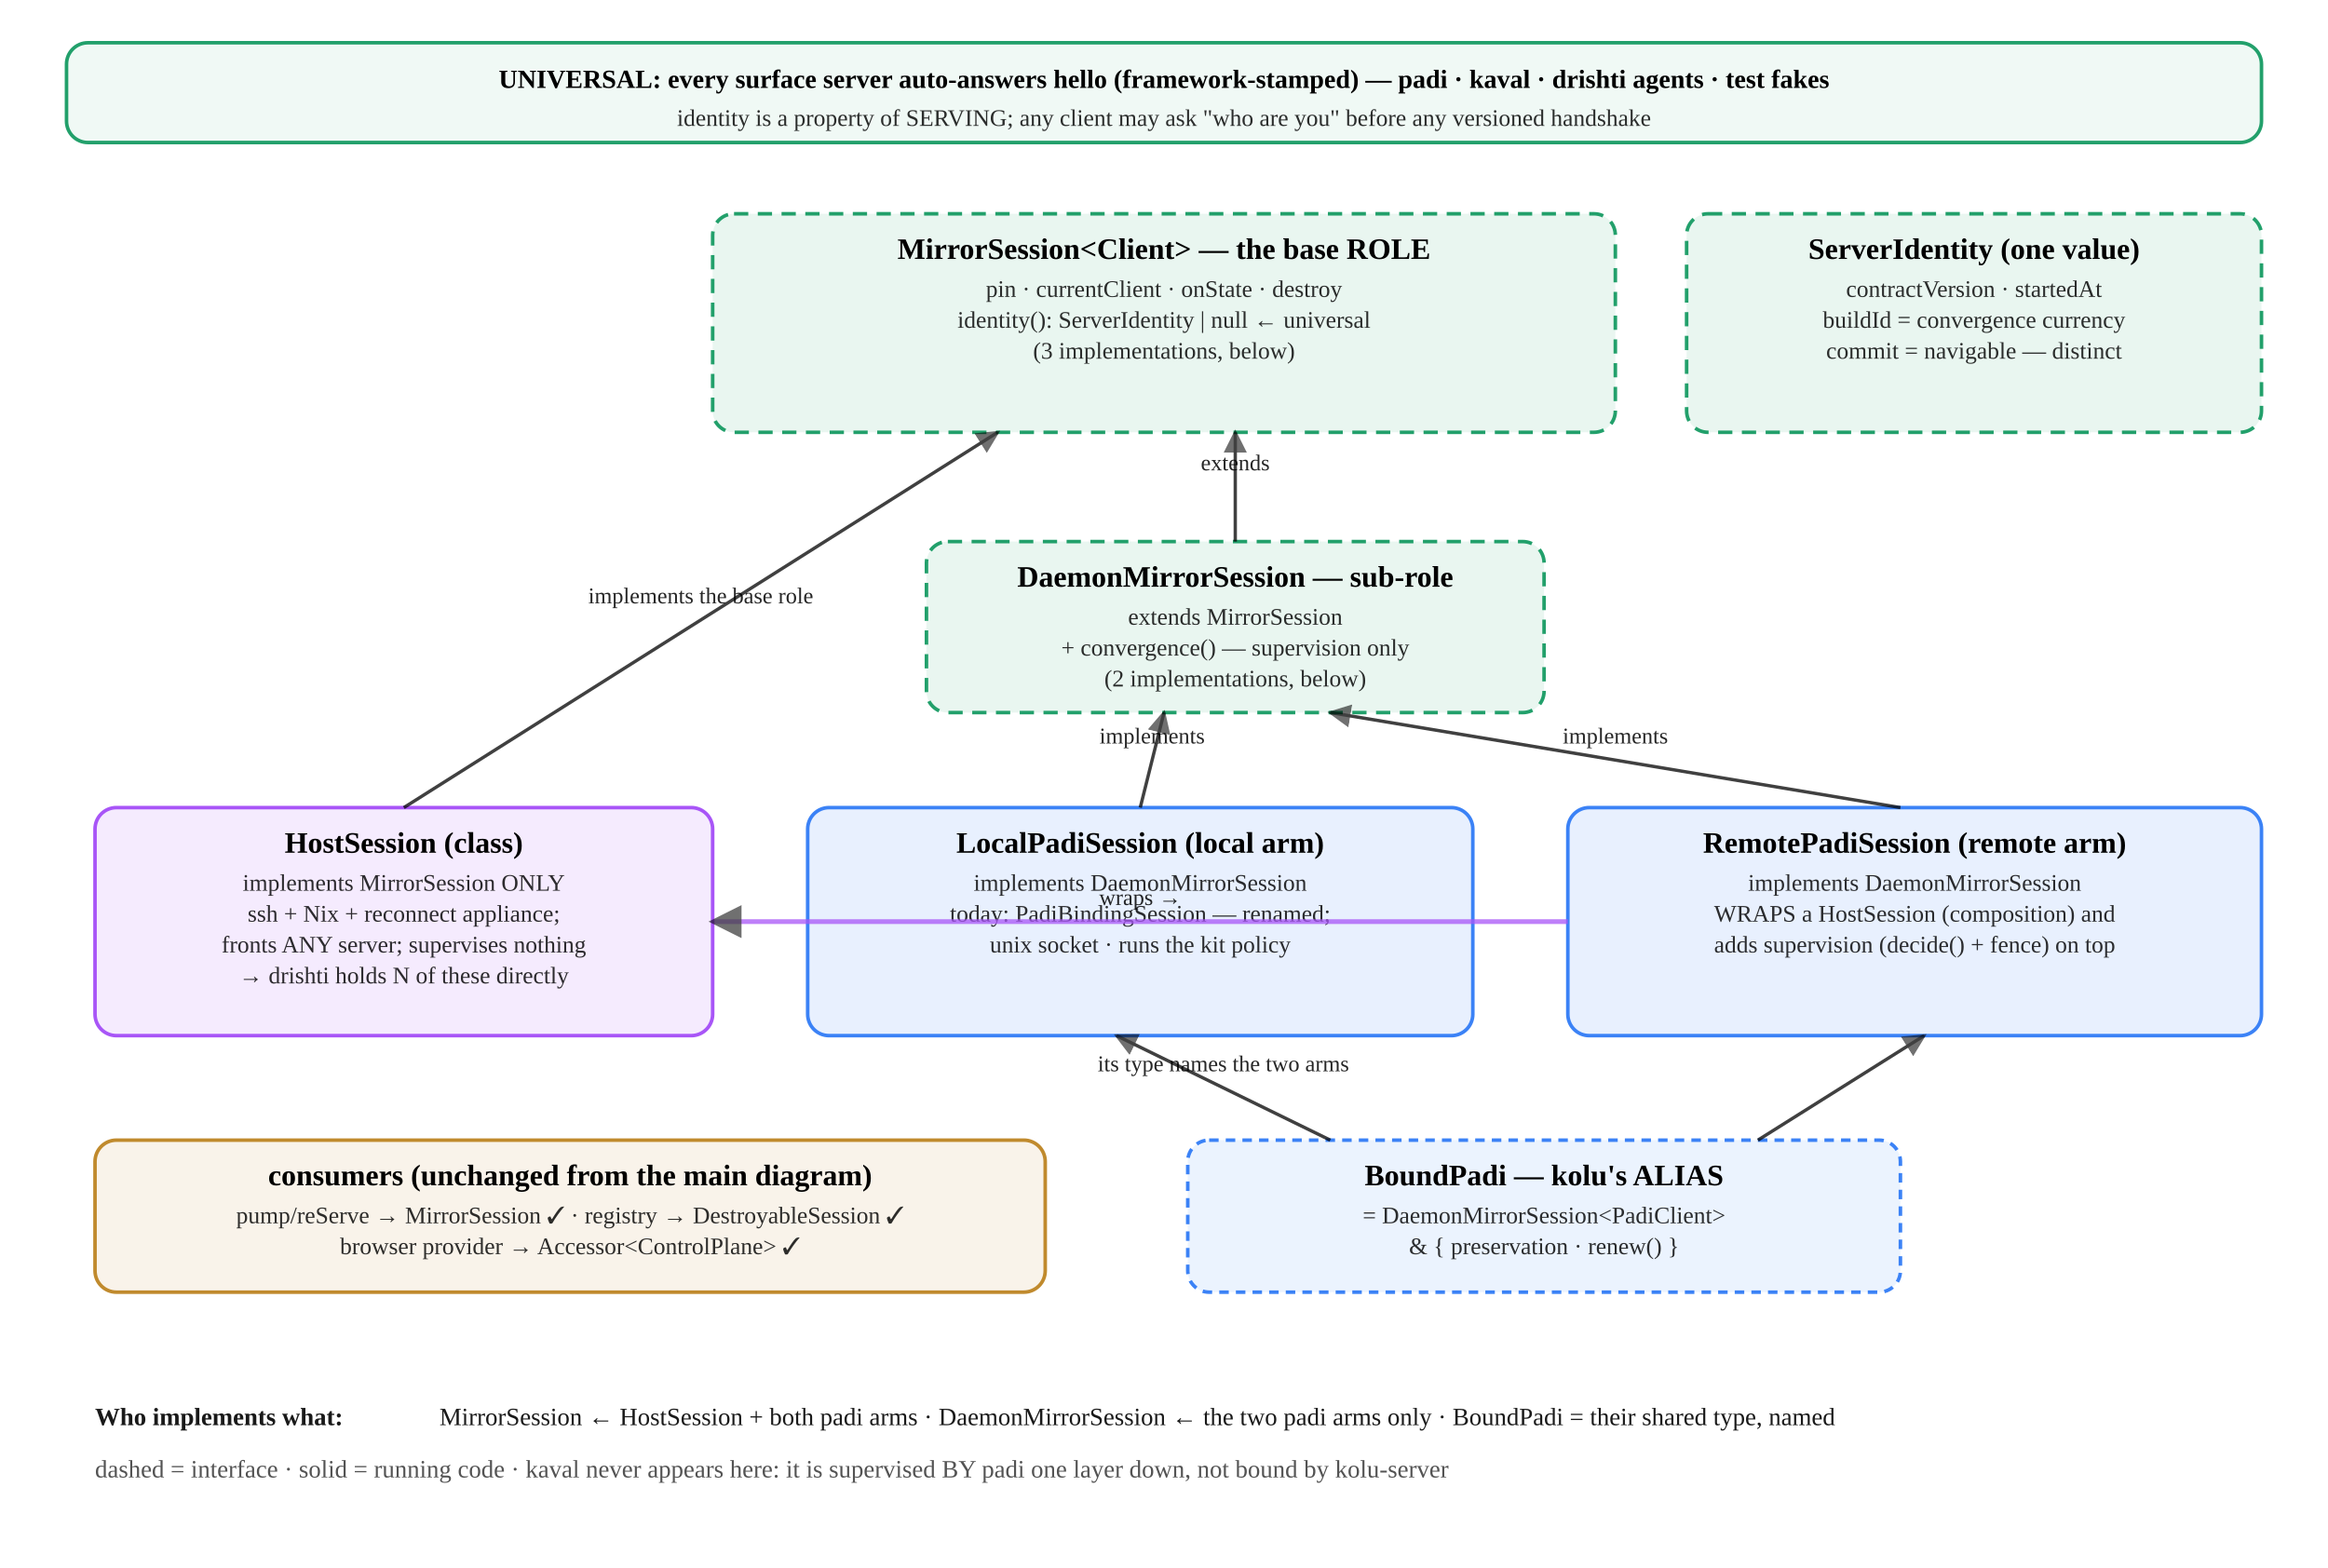
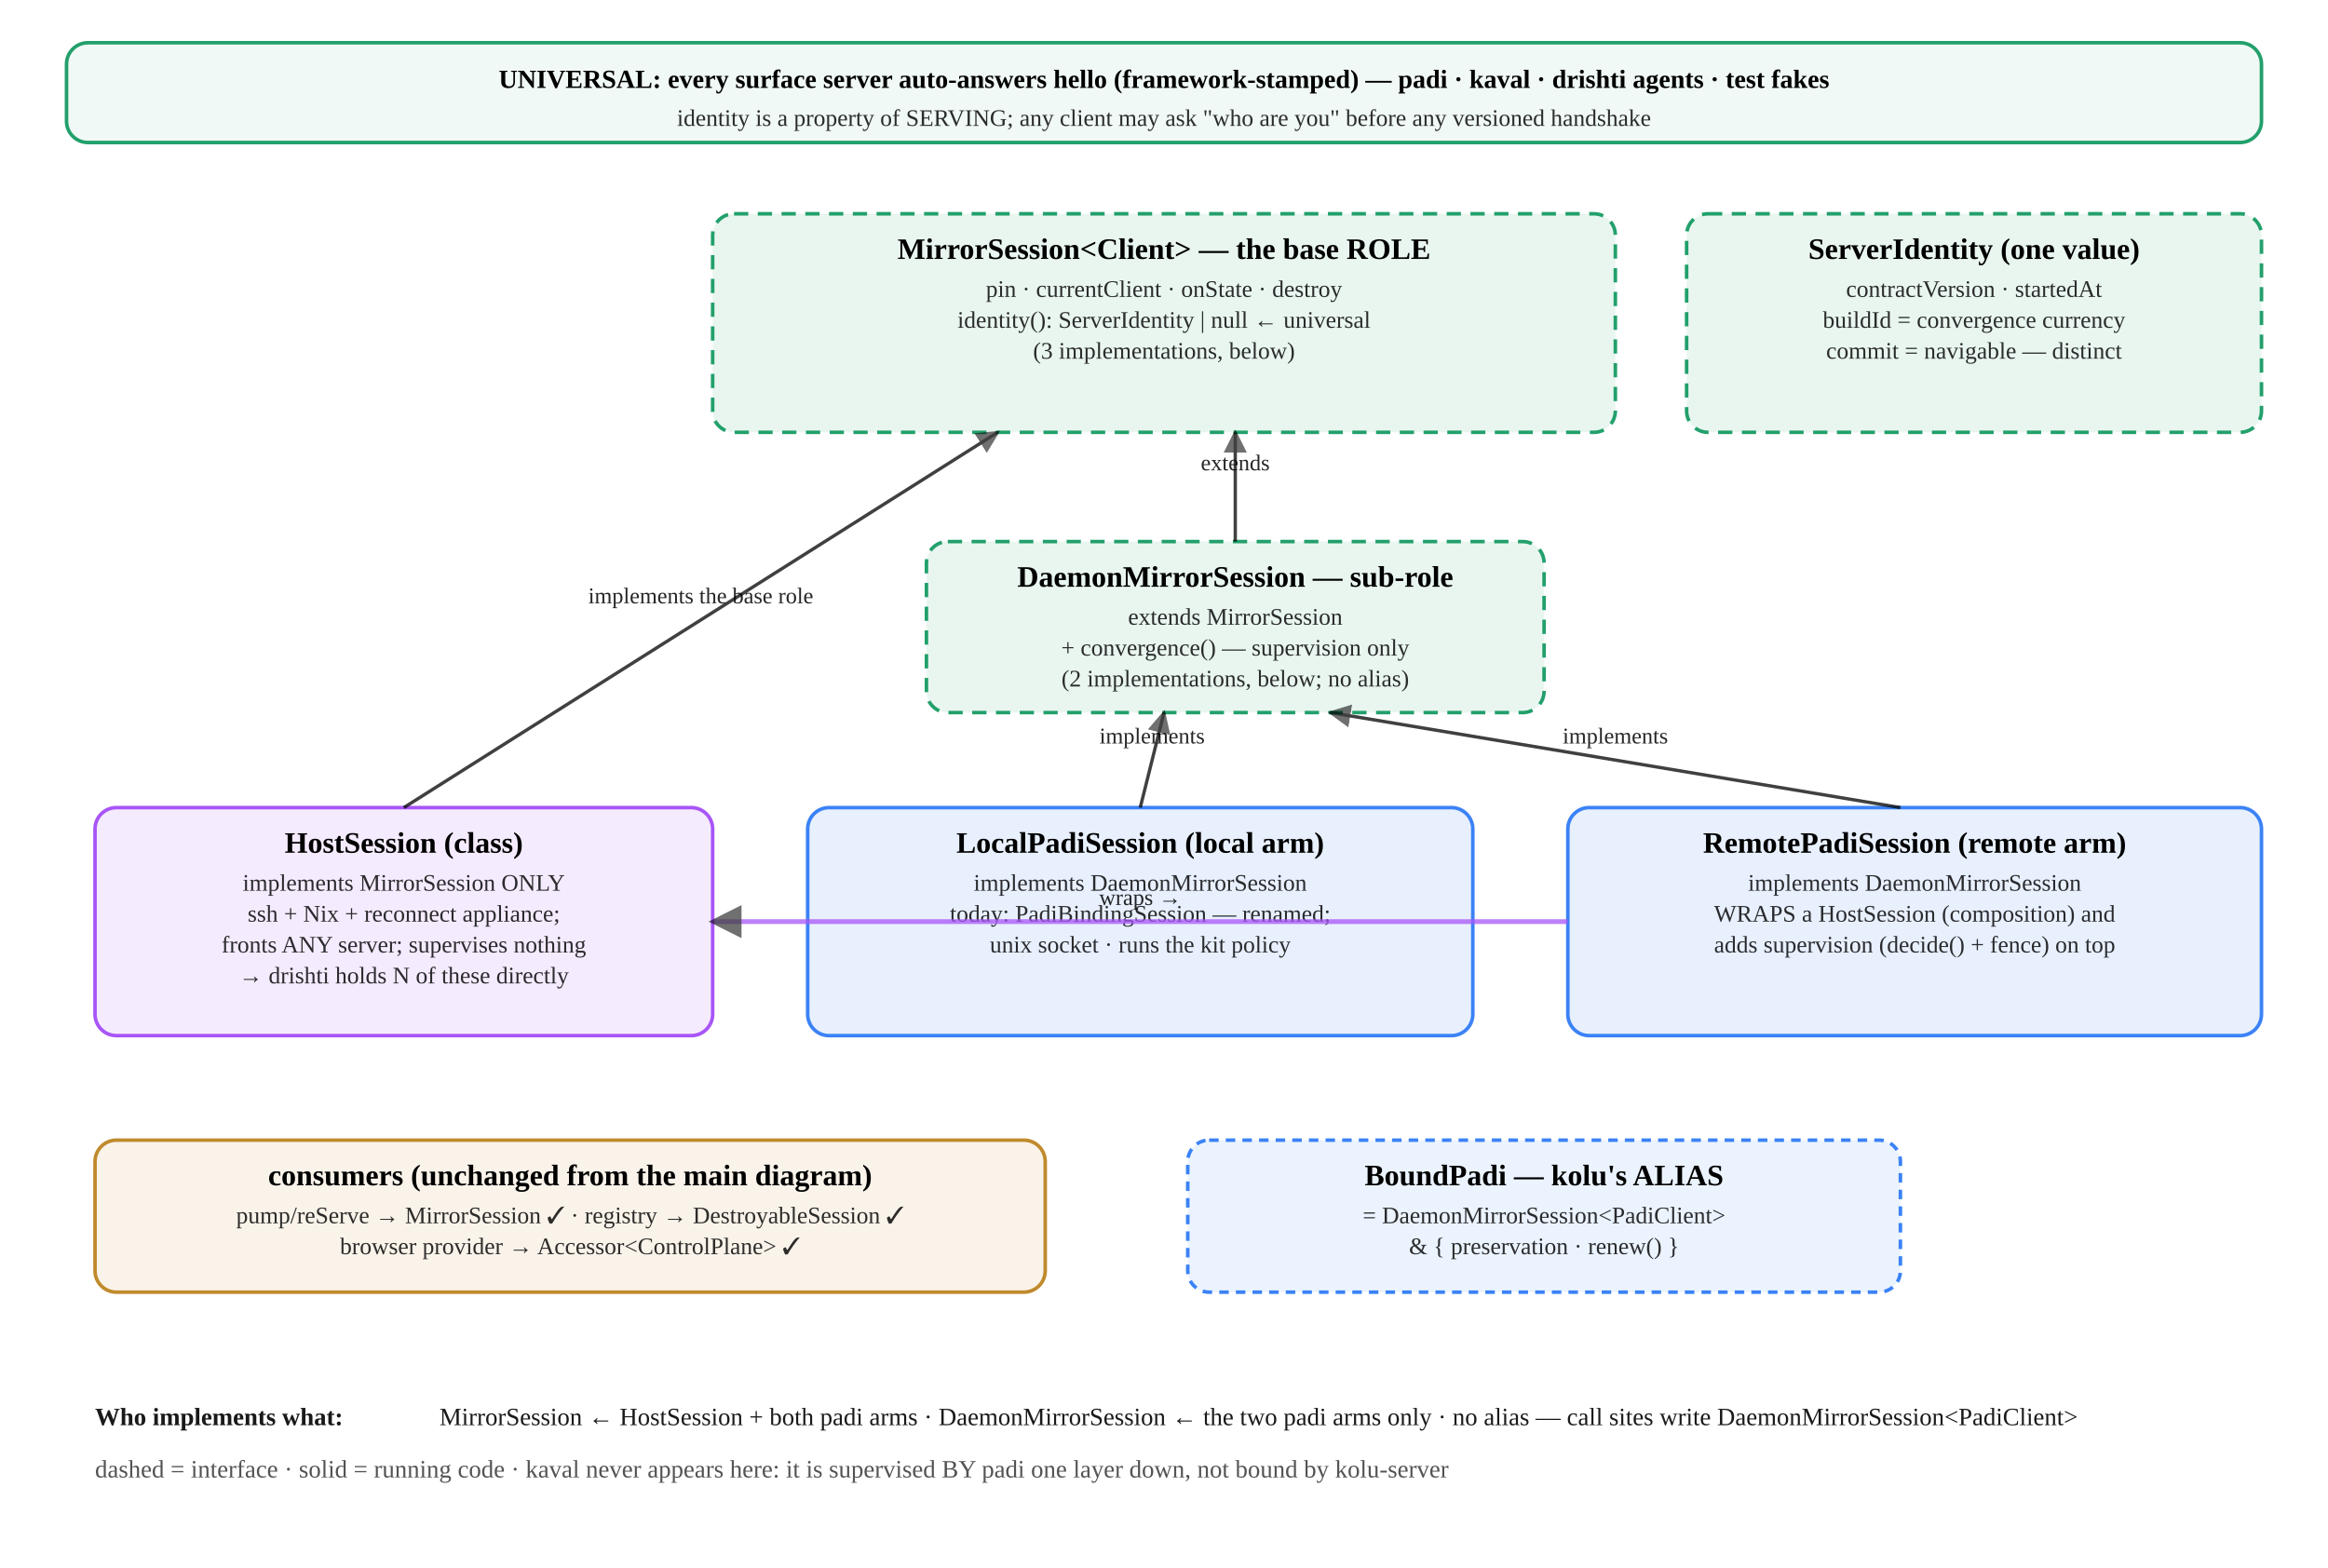
<svg xmlns="http://www.w3.org/2000/svg" viewBox="0 0 980 660" font-family="inherit" role="img" aria-label="The hosting side AFTER the simplifications, now with the implementations shown: HostSession implements the base role only; the two padi arms implement the daemon sub-role and stand behind the BoundPadi alias">
  <defs>
    <marker id="a3" viewBox="0 0 8 8" refX="7" refY="4" markerWidth="7" markerHeight="7" orient="auto-start-reverse">
      <path d="M 0 0 L 8 4 L 0 8 z" fill="currentColor" opacity="0.75" />
    </marker>
  </defs>
  <rect x="28" y="18" width="924" height="42" rx="9" fill="#22a06b" fill-opacity="0.07" stroke="#22a06b" stroke-width="1.5" />
  <text x="490.0" y="37" text-anchor="middle" font-size="11" font-weight="700" fill="currentColor">UNIVERSAL: every surface server auto-answers hello (framework-stamped) — padi · kaval · drishti agents · test fakes</text>
  <text x="490.0" y="53" text-anchor="middle" font-size="10" fill="currentColor" opacity="0.82">identity is a property of SERVING; any client may ask "who are you" before any versioned handshake</text>
  <rect x="300" y="90" width="380" height="92" rx="9" fill="#22a06b" fill-opacity="0.1" stroke="#22a06b" stroke-width="1.5" stroke-dasharray="6 4" />
  <text x="490.0" y="109" text-anchor="middle" font-size="12.5" font-weight="700" fill="currentColor">MirrorSession&lt;Client&gt; — the base ROLE</text>
  <text x="490.0" y="125" text-anchor="middle" font-size="10" fill="currentColor" opacity="0.82">pin · currentClient · onState · destroy</text>
  <text x="490.0" y="138" text-anchor="middle" font-size="10" fill="currentColor" opacity="0.82">identity(): ServerIdentity | null  ← universal</text>
  <text x="490.0" y="151" text-anchor="middle" font-size="10" fill="currentColor" opacity="0.82">(3 implementations, below)</text>
  <rect x="710" y="90" width="242" height="92" rx="9" fill="#22a06b" fill-opacity="0.1" stroke="#22a06b" stroke-width="1.5" stroke-dasharray="6 4" />
  <text x="831.0" y="109" text-anchor="middle" font-size="12.5" font-weight="700" fill="currentColor">ServerIdentity (one value)</text>
  <text x="831.0" y="125" text-anchor="middle" font-size="10" fill="currentColor" opacity="0.82">contractVersion · startedAt</text>
  <text x="831.0" y="138" text-anchor="middle" font-size="10" fill="currentColor" opacity="0.82">buildId = convergence currency</text>
  <text x="831.0" y="151" text-anchor="middle" font-size="10" fill="currentColor" opacity="0.82">commit = navigable — distinct</text>
  <rect x="390" y="228" width="260" height="72" rx="9" fill="#22a06b" fill-opacity="0.1" stroke="#22a06b" stroke-width="1.5" stroke-dasharray="6 4" />
  <text x="520.0" y="247" text-anchor="middle" font-size="12.5" font-weight="700" fill="currentColor">DaemonMirrorSession — sub-role</text>
  <text x="520.0" y="263" text-anchor="middle" font-size="10" fill="currentColor" opacity="0.82">extends MirrorSession</text>
  <text x="520.0" y="276" text-anchor="middle" font-size="10" fill="currentColor" opacity="0.82">+ convergence() — supervision only</text>
-   <text x="520.0" y="289" text-anchor="middle" font-size="10" fill="currentColor" opacity="0.82">(2 implementations, below)</text>
+   <text x="520.0" y="289" text-anchor="middle" font-size="10" fill="currentColor" opacity="0.82">(2 implementations, below; no alias)</text>
  <path d="M 520 228 L 520 182" stroke="currentColor" stroke-width="1.4" fill="none" opacity="0.75" marker-end="url(#a3)" />
  <text x="520.0" y="198.0" text-anchor="middle" font-size="9.5" fill="currentColor" opacity="0.85">extends</text>
  <rect x="40" y="340" width="260" height="96" rx="9" fill="#a855f7" fill-opacity="0.12" stroke="#a855f7" stroke-width="1.5" />
  <text x="170.0" y="359" text-anchor="middle" font-size="12.5" font-weight="700" fill="currentColor">HostSession  (class)</text>
  <text x="170.0" y="375" text-anchor="middle" font-size="10" fill="currentColor" opacity="0.82">implements MirrorSession ONLY</text>
  <text x="170.0" y="388" text-anchor="middle" font-size="10" fill="currentColor" opacity="0.82">ssh + Nix + reconnect appliance;</text>
  <text x="170.0" y="401" text-anchor="middle" font-size="10" fill="currentColor" opacity="0.82">fronts ANY server; supervises nothing</text>
  <text x="170.0" y="414" text-anchor="middle" font-size="10" fill="currentColor" opacity="0.82">→ drishti holds N of these directly</text>
  <path d="M 170 340 L 420 182" stroke="currentColor" stroke-width="1.4" fill="none" opacity="0.75" marker-end="url(#a3)" />
  <text x="295.0" y="254.0" text-anchor="middle" font-size="9.5" fill="currentColor" opacity="0.85">implements the base role</text>
  <rect x="340" y="340" width="280" height="96" rx="9" fill="#3b82f6" fill-opacity="0.12" stroke="#3b82f6" stroke-width="1.5" />
  <text x="480.0" y="359" text-anchor="middle" font-size="12.5" font-weight="700" fill="currentColor">LocalPadiSession  (local arm)</text>
  <text x="480.0" y="375" text-anchor="middle" font-size="10" fill="currentColor" opacity="0.82">implements DaemonMirrorSession</text>
  <text x="480.0" y="388" text-anchor="middle" font-size="10" fill="currentColor" opacity="0.82">today: PadiBindingSession — renamed;</text>
  <text x="480.0" y="401" text-anchor="middle" font-size="10" fill="currentColor" opacity="0.82">unix socket · runs the kit policy</text>
  <path d="M 480 340 L 490 300" stroke="currentColor" stroke-width="1.4" fill="none" opacity="0.75" marker-end="url(#a3)" />
  <text x="485.0" y="313.0" text-anchor="middle" font-size="9.5" fill="currentColor" opacity="0.85">implements</text>
  <rect x="660" y="340" width="292" height="96" rx="9" fill="#3b82f6" fill-opacity="0.12" stroke="#3b82f6" stroke-width="1.5" />
  <text x="806.0" y="359" text-anchor="middle" font-size="12.5" font-weight="700" fill="currentColor">RemotePadiSession  (remote arm)</text>
  <text x="806.0" y="375" text-anchor="middle" font-size="10" fill="currentColor" opacity="0.82">implements DaemonMirrorSession</text>
  <text x="806.0" y="388" text-anchor="middle" font-size="10" fill="currentColor" opacity="0.82">WRAPS a HostSession (composition) and</text>
  <text x="806.0" y="401" text-anchor="middle" font-size="10" fill="currentColor" opacity="0.82">adds supervision (decide() + fence) on top</text>
  <path d="M 800 340 L 560 300" stroke="currentColor" stroke-width="1.4" fill="none" opacity="0.75" marker-end="url(#a3)" />
  <text x="680.0" y="313.0" text-anchor="middle" font-size="9.5" fill="currentColor" opacity="0.85">implements</text>
  <path d="M 660 388 L 300 388" stroke="#a855f7" stroke-width="2" fill="none" opacity="0.75" marker-end="url(#a3)" />
  <text x="480.0" y="381.0" text-anchor="middle" font-size="9.5" fill="currentColor" opacity="0.85">wraps →</text>
  <rect x="500" y="480" width="300" height="64" rx="9" fill="#3b82f6" fill-opacity="0.1" stroke="#3b82f6" stroke-width="1.5" stroke-dasharray="4 3" />
  <text x="650.0" y="499" text-anchor="middle" font-size="12.5" font-weight="700" fill="currentColor">BoundPadi — kolu's ALIAS</text>
  <text x="650.0" y="515" text-anchor="middle" font-size="10" fill="currentColor" opacity="0.82">= DaemonMirrorSession&lt;PadiClient&gt;</text>
  <text x="650.0" y="528" text-anchor="middle" font-size="10" fill="currentColor" opacity="0.82">&amp; { preservation · renew() }</text>
-   <path d="M 560 480 L 470 436" stroke="currentColor" stroke-width="1.4" fill="none" opacity="0.75" marker-end="url(#a3)" />
-   <text x="515.0" y="451.0" text-anchor="middle" font-size="9.5" fill="currentColor" opacity="0.85">its type names the two arms</text>
-   <path d="M 740 480 L 810 436" stroke="currentColor" stroke-width="1.4" fill="none" opacity="0.75" marker-end="url(#a3)" />
+   <path d="M 0 0 L 0 0" visibility="hidden" stroke="currentColor" stroke-width="1.4" fill="none" opacity="0.75" marker-end="url(#a3)" />
+   <text x="515.0" y="451.0" text-anchor="middle" font-size="9.5" fill="currentColor" opacity="0.85" />
+   <path d="M 0 0 L 0 0" visibility="hidden" stroke="currentColor" stroke-width="1.4" fill="none" opacity="0.75" marker-end="url(#a3)" />
  <text x="775.0" y="451.0" text-anchor="middle" font-size="9.5" fill="currentColor" opacity="0.85" />
  <rect x="40" y="480" width="400" height="64" rx="9" fill="#c08a2d" fill-opacity="0.1" stroke="#c08a2d" stroke-width="1.5" />
  <text x="240.0" y="499" text-anchor="middle" font-size="12.5" font-weight="700" fill="currentColor">consumers (unchanged from the main diagram)</text>
  <text x="240.0" y="515" text-anchor="middle" font-size="10" fill="currentColor" opacity="0.82">pump/reServe → MirrorSession ✓ · registry → DestroyableSession ✓</text>
  <text x="240.0" y="528" text-anchor="middle" font-size="10" fill="currentColor" opacity="0.82">browser provider → Accessor&lt;ControlPlane&gt; ✓</text>
  <g font-size="10.5" fill="currentColor" opacity="0.9">
    <text x="40" y="600" font-weight="700">Who implements what:</text>
-     <text x="185" y="600">MirrorSession ← HostSession + both padi arms · DaemonMirrorSession ← the two padi arms only · BoundPadi = their shared type, named</text>
+     <text x="185" y="600">MirrorSession ← HostSession + both padi arms · DaemonMirrorSession ← the two padi arms only · no alias — call sites write DaemonMirrorSession&lt;PadiClient&gt;</text>
    <text x="40" y="622" opacity="0.75">dashed = interface · solid = running code · kaval never appears here: it is supervised BY padi one layer down, not bound by kolu-server</text>
  </g>
</svg>
